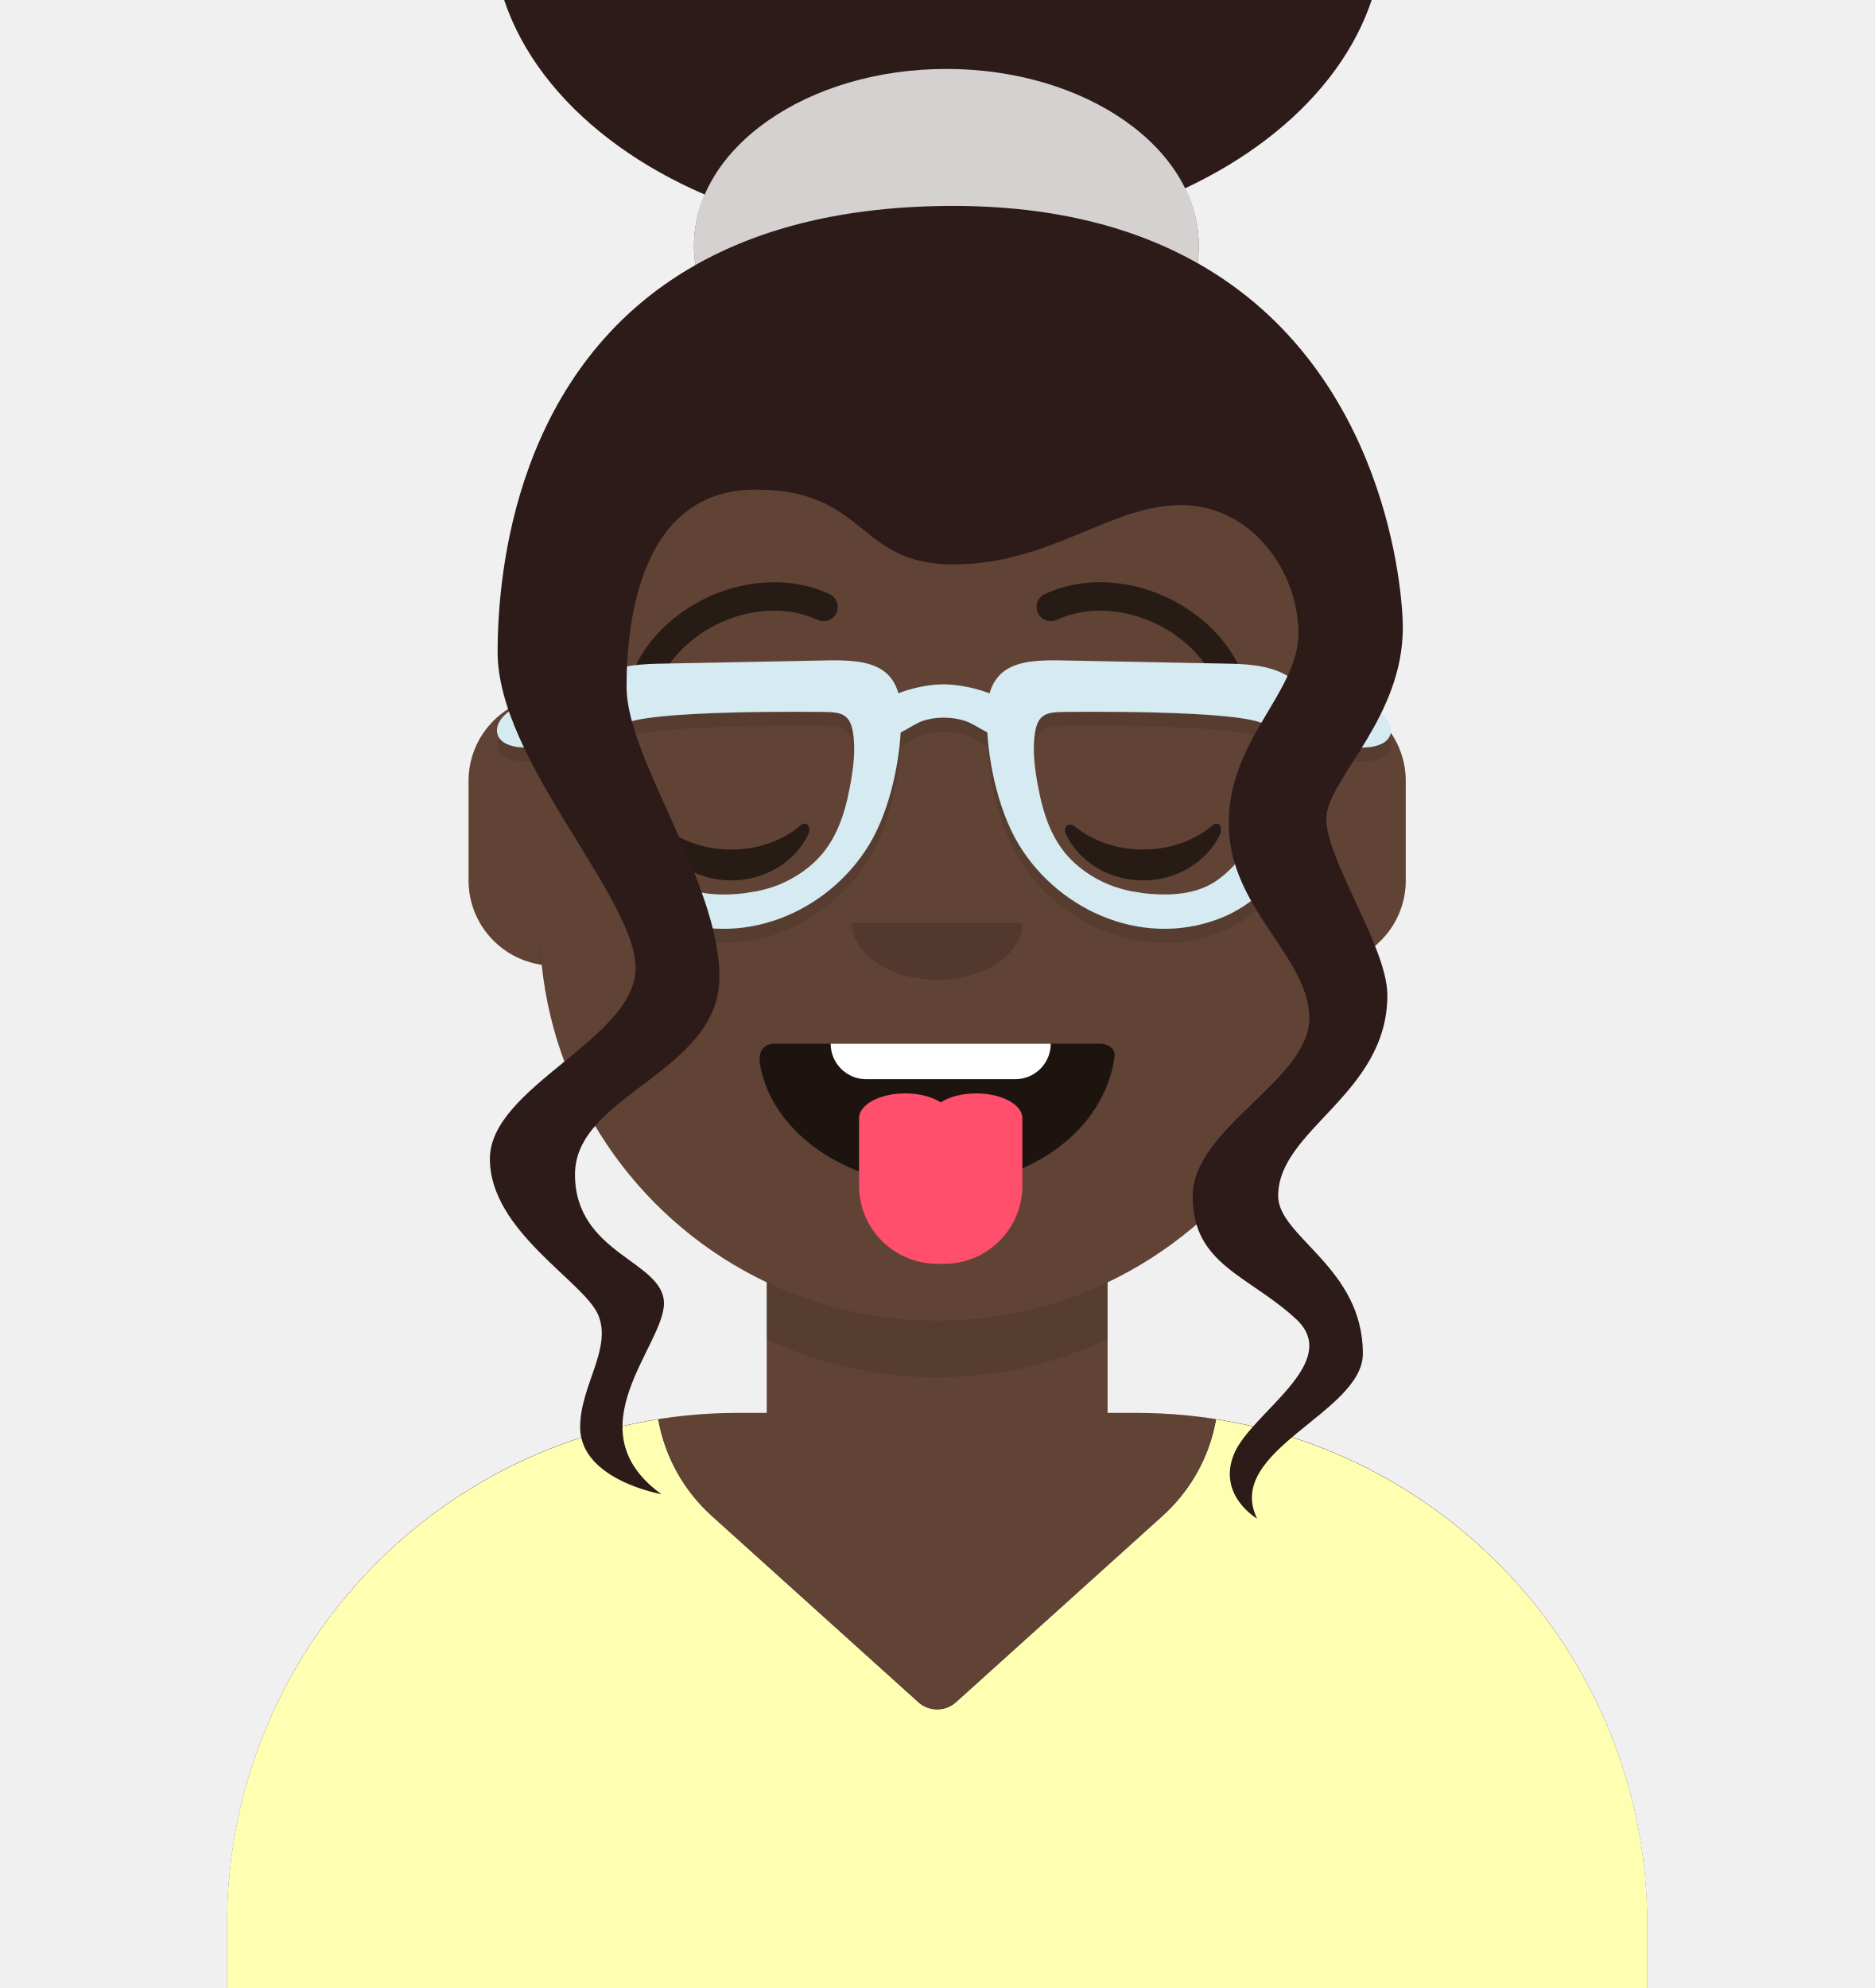
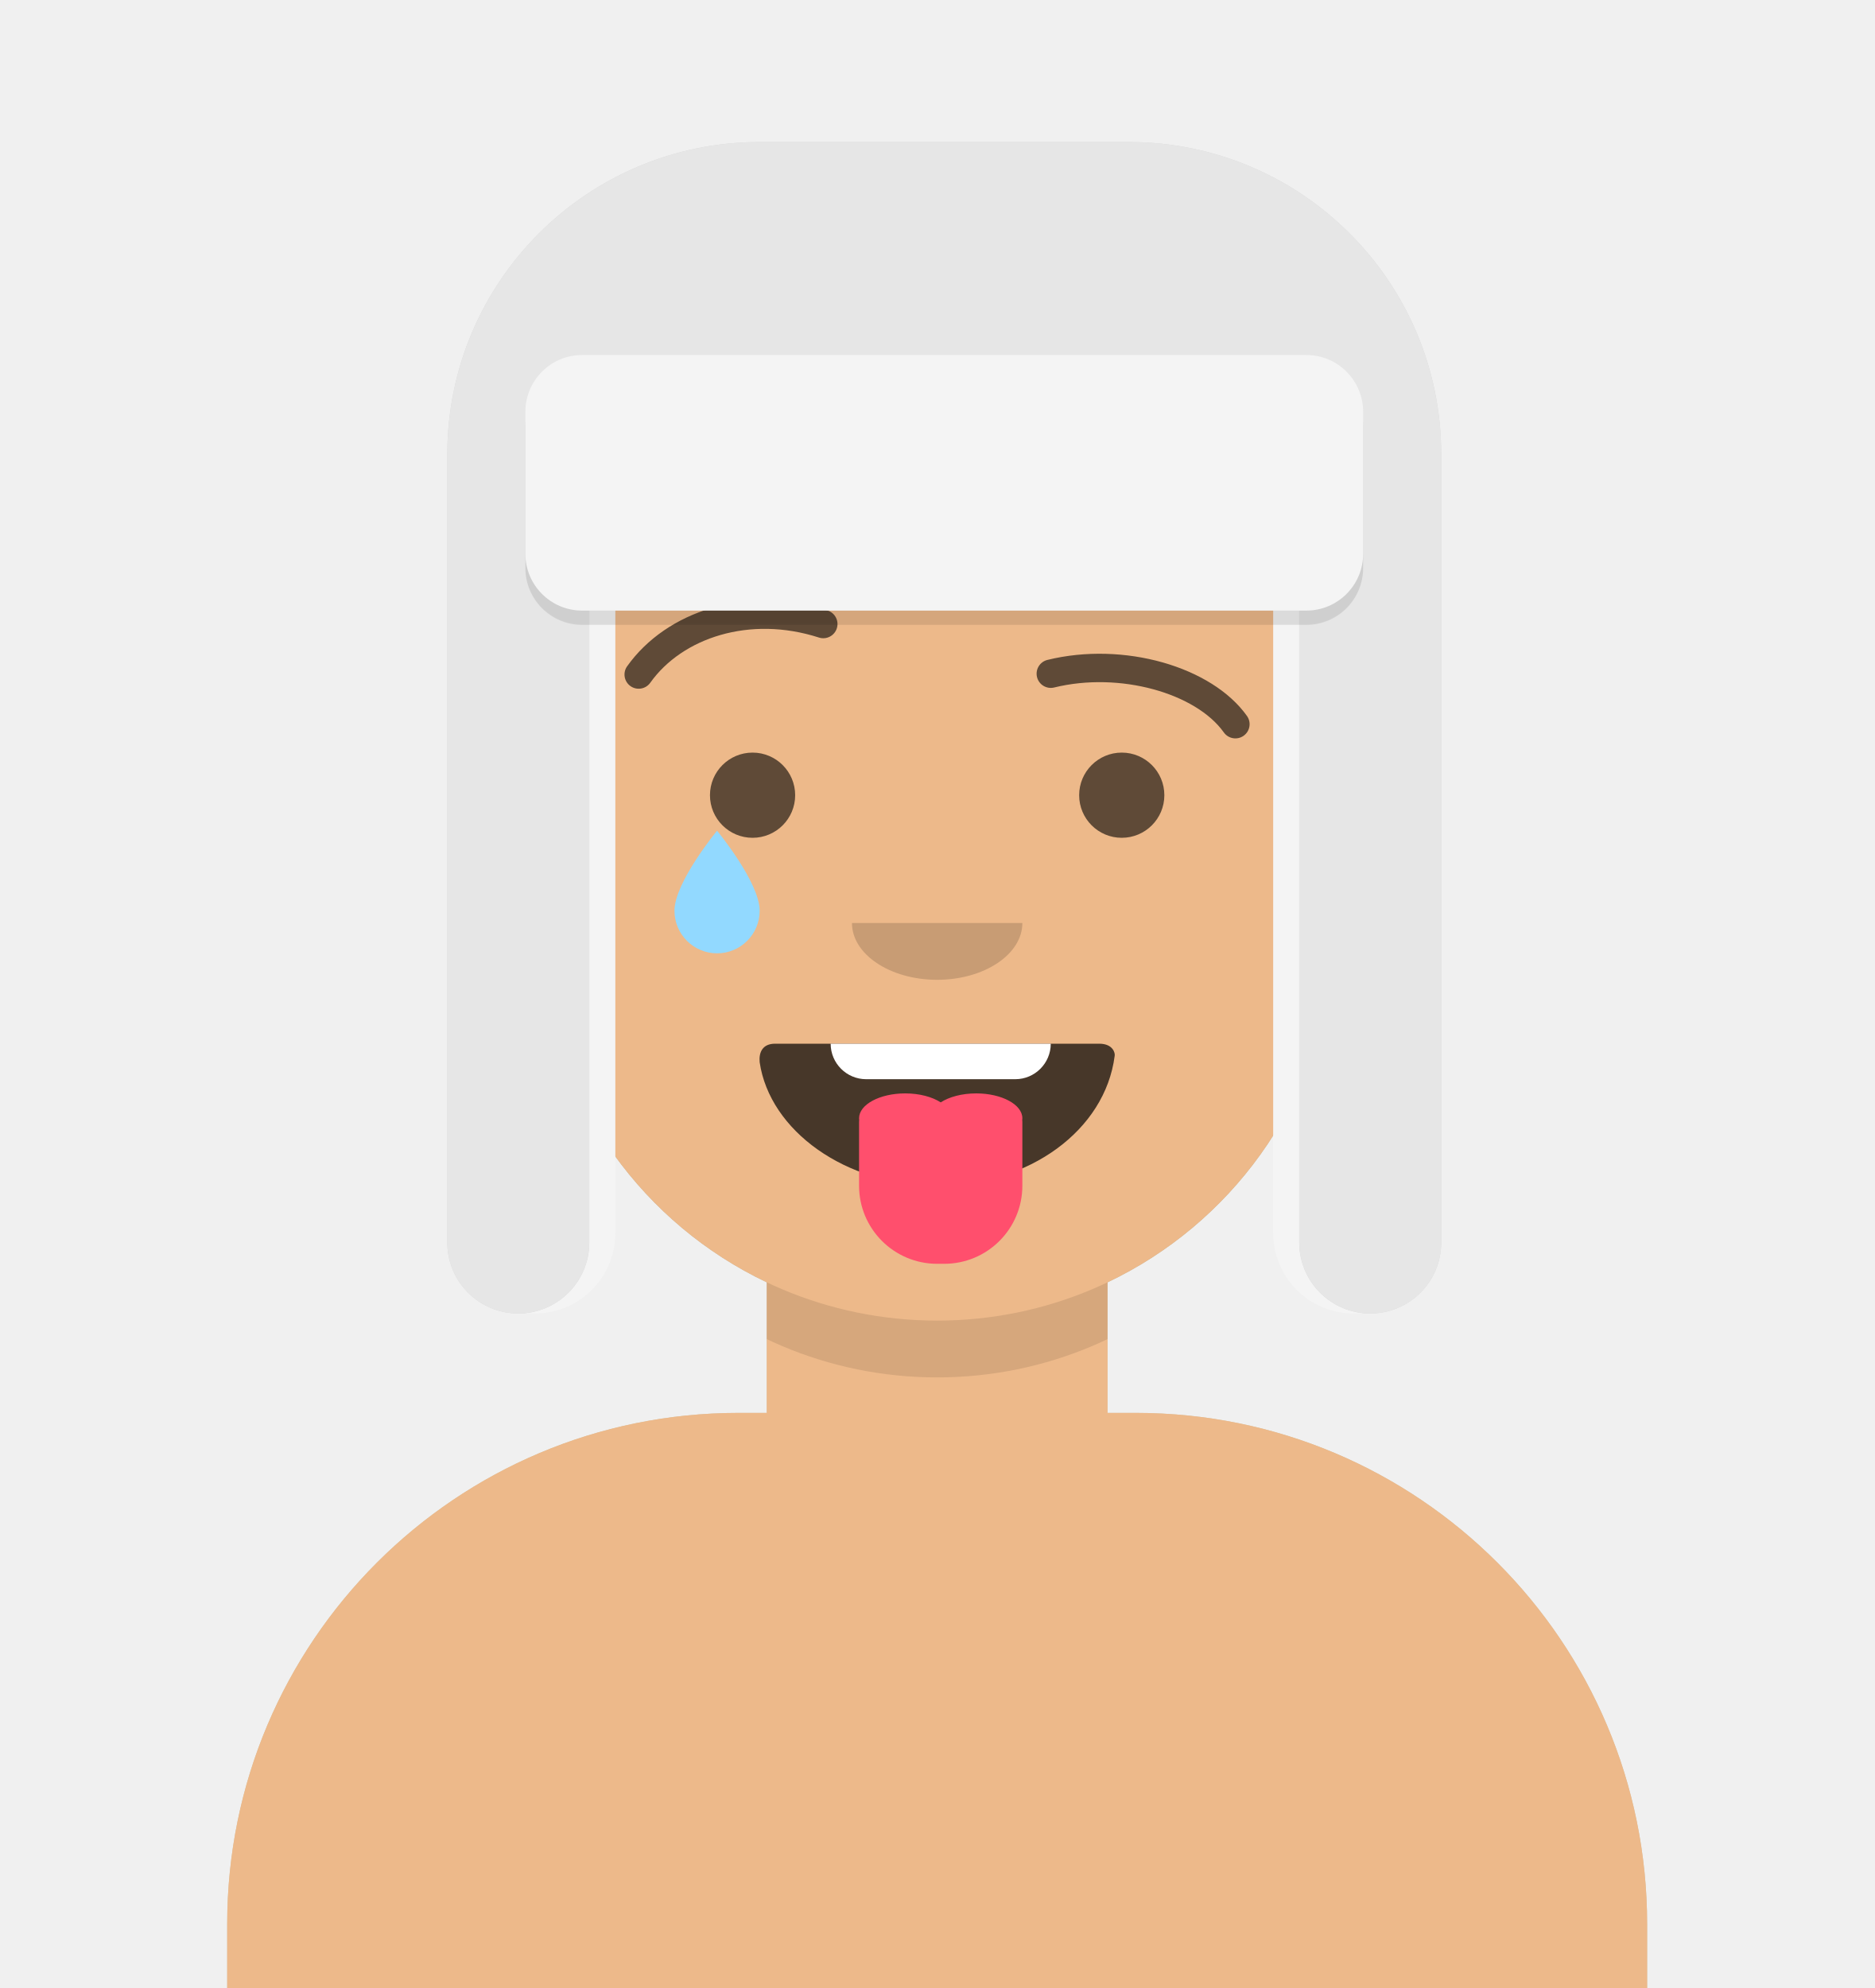
- <svg xmlns="http://www.w3.org/2000/svg" xmlns:ns2="http://design.blush" xmlns:xlink="http://www.w3.org/1999/xlink" width="264px" height="280px" viewBox="0 0 264 280" version="1.1">
+ <svg xmlns="http://www.w3.org/2000/svg" xmlns:xlink="http://www.w3.org/1999/xlink" width="264px" height="280px" viewBox="0 0 264 280" version="1.1">
  <defs>
    <path d="M100,0 C130.928,-5.68137151e-15 156,25.072 156,56 L156.001,62.166 C161.676,63.119 166,68.054 166,74 L166,88 C166,94.052 161.519,99.058 155.694,99.881 C153.628,119.686 141.238,136.422 124.001,144.61 L124,163 L128,163 C167.765,163 200,195.235 200,235 L200,244 L0,244 L0,235 C-4.86974701e-15,195.235 32.235,163 72,163 L76,163 L76,144.611 C58.763,136.422 46.372,119.687 44.305,99.881 C38.481,99.058 34,94.052 34,88 L34,74 C34,68.054 38.325,63.118 44,62.166 L44,56 C44,25.072 69.072,5.68137151e-15 100,0 Z" id="transparent_path-1" />
    <path d="M83,36.348 C83,52.629 105.162,65.828 132.5,65.828 C159.838,65.828 182,52.629 182,36.348 C182,34.985 181.845,33.645 181.544,32.331 C210.784,41.488 232,68.792 232,101.052 L232,110 L32,110 L32,101.052 C32,68.397 53.739,40.82 83.534,32.002 C83.182,33.421 83,34.871 83,36.348 Z" id="transparent_path-3" />
    <rect id="transparent_path-5" x="0" y="0" width="264" height="280" />
    <path d="M74,0 C114.869,0 148,33.131 148,74 L148,84.148 L148,197.608 C135.525,187.237 119.491,181 102,181 L102,181 L98,181 L98,162.611 C115.531,154.283 128.048,137.115 129.791,116.867 C135.569,116.002 140,111.019 140,105 L140,105 L140,92 C140,87.354 137.359,83.324 133.497,81.33 C132.724,81.05 131.952,80.748 131.181,80.426 C130.795,80.32 130.401,80.233 130,80.166 L130,80.166 L130,79.917 C117.224,74.234 104.878,63.071 96.11,47.885 C93.175,42.801 90.831,37.595 89.066,32.397 C80.431,42.941 67.745,53.602 52.342,62.495 C42.778,68.017 33.147,72.291 24,75.266 L24,137.247 C29.602,148.318 38.773,157.278 50,162.611 L50,162.611 L50,181 L46,181 C38.327,181 30.935,182.2 24,184.423 L24,230 C24,244.106 13.569,255.776 0,257.716 L0,74 C0,33.131 33.131,0 74,0 Z" id="transparent_path-7" />
  </defs>
  <g id="transparent_Avataaar/Default" stroke="none" stroke-width="1" fill="none" fill-rule="evenodd">
    <g id="transparent_Body" transform="translate(32, 36)">
      <mask id="transparent_mask-2" fill="white">
        <use xlink:href="#transparent_path-1" />
      </mask>
      <use fill="#D0C6AC" xlink:href="#transparent_path-1" />
-       <g id="transparent_Skin-Color" mask="url(#transparent_mask-2)" fill="#614335">
+       <g id="transparent_Skin-Color" mask="url(#transparent_mask-2)" fill="#EDB98A">
        <g transform="translate(-32, 0)" id="transparent_Color">
          <rect x="0" y="0" width="264" height="244" />
        </g>
      </g>
      <path d="M44,94 C44,124.928 69.072,150 100,150 C130.928,150 156,124.928 156,94 L156,94 L156,102 C156,132.928 130.928,158 100,158 C69.072,158 44,132.928 44,102 Z" id="transparent_Neck-Shadow" fill-opacity="0.1" fill="#000000" mask="url(#transparent_mask-2)" />
    </g>
    <g id="transparent_Clothing" transform="translate(0, 170)">
-       <defs>
-         <path d="M232,101.052 L232,110 L32,110 L32,101.052 C32,65.138 58.294,35.366 92.681,29.936 C93.584,35.007 96.117,39.825 100.236,43.539 L100.236,43.539 L129.321,69.768 C130.843,71.14 133.157,71.14 134.679,69.768 L134.679,69.768 L163.764,43.539 C164.189,43.155 164.601,42.756 164.998,42.343 C168.414,38.788 170.517,34.453 171.319,29.939 C205.707,35.367 232,65.139 232,101.052 Z" id="shirt_v_neck_path-1" />
-       </defs>
-       <g id="shirt_v_neck_Clothing/Shirt-V-Neck" stroke="none" stroke-width="1" fill="none" fill-rule="evenodd">
-         <mask id="shirt_v_neck_mask-2" fill="white">
-           <use xlink:href="#shirt_v_neck_path-1" />
-         </mask>
-         <use id="shirt_v_neck_Clothes" fill="#E6E6E6" xlink:href="#shirt_v_neck_path-1" />
-         <g id="shirt_v_neck_Fabric-Color" mask="url(#shirt_v_neck_mask-2)" fill="#FFFFB1">
-           <rect id="shirt_v_neck_🖍Color" x="0" y="0" width="264" height="110" />
+             
        </g>
-       </g>
-     </g>
    <g id="transparent_Face" transform="translate(76, 82)" fill="#000000">
      <g id="transparent_Mouth" transform="translate(2, 52)">
        <defs>
          <path d="M29,15.609 C30.41,25.231 41.062,33 54,33 C66.968,33 77.646,25.183 79,14.739 C79.101,14.34 78.775,13 76.826,13 C56.838,13 41.74,13 31.174,13 C29.383,13 28.87,14.24 29,15.609 Z" id="tongue_path-1" />
        </defs>
        <g id="tongue_Mouth/Tongue" stroke="none" stroke-width="1" fill="none" fill-rule="evenodd">
          <mask id="tongue_mask-2" fill="white">
            <use xlink:href="#tongue_path-1" />
          </mask>
          <use id="tongue_Mouth" fill-opacity="0.7" fill="#000000" xlink:href="#tongue_path-1" />
          <path d="M44,2 L65,2 C67.761,2 70,4.239 70,7 L70,13 C70,15.761 67.761,18 65,18 L44,18 C41.239,18 39,15.761 39,13 L39,7 C39,4.239 41.239,2 44,2 Z" id="tongue_Teeth" fill="#FFFFFF" mask="url(#tongue_mask-2)" />
          <path d="M59.5,20 C63.09,20 66,21.567 66,23.5 C66,23.583 65.995,23.665 65.984,23.747 C65.995,23.829 66,23.914 66,24 L66,33 C66,39.075 61.075,44 55,44 L54,44 C47.925,44 43,39.075 43,33 L43,24 C43,23.914 43.005,23.829 43.016,23.746 C43.005,23.665 43,23.583 43,23.5 C43,21.567 45.91,20 49.5,20 C51.511,20 53.309,20.492 54.501,21.264 C55.691,20.492 57.489,20 59.5,20 Z" id="tongue_Tongue" fill="#FF4F6D" />
        </g>
      </g>
      <g id="transparent_Nose" transform="translate(28, 40)" fill-opacity="0.16">
        <g id="default_Nose/Default" stroke="none" stroke-width="1" fill="none" fill-rule="evenodd" fill-opacity="0.16">
          <path d="M16,8 C16,12.418 21.373,16 28,16 L28,16 C34.627,16 40,12.418 40,8" id="default_Nose" fill="#000000" />
        </g>
      </g>
      <g id="transparent_Eyes" transform="translate(0, 8)">
-         <g id="closed_Eyes/Closed-😌" stroke="none" stroke-width="1" fill="none" fill-rule="evenodd" fill-opacity="0.6">
-           <path d="M16.16,32.447 C18.007,28.649 22.164,26 26.998,26 C31.814,26 35.959,28.63 37.815,32.407 C38.367,33.529 37.582,34.447 36.791,33.767 C34.34,31.66 30.859,30.344 26.998,30.344 C23.257,30.344 19.874,31.579 17.438,33.572 C16.547,34.3 15.62,33.558 16.16,32.447 Z" id="closed_Closed-Eye" fill="#000000" transform="translate(27, 30) scale(1, -1) translate(-27, -30) " />
-           <path d="M74.16,32.447 C76.007,28.649 80.164,26 84.998,26 C89.814,26 93.959,28.63 95.815,32.407 C96.367,33.529 95.582,34.447 94.791,33.767 C92.34,31.66 88.859,30.344 84.998,30.344 C81.257,30.344 77.874,31.579 75.438,33.572 C74.547,34.3 73.62,33.558 74.16,32.447 Z" id="closed_Closed-Eye" fill="#000000" transform="translate(85, 30) scale(1, -1) translate(-85, -30) " />
+         <g id="cry_Eyes/Cry-😢" stroke="none" stroke-width="1" fill="none" fill-rule="evenodd">
+           <circle id="cry_Eye" fill-opacity="0.6" fill="#000000" cx="30" cy="22" r="6" />
+           <path d="M25,27 C25,27 19,34.271 19,38.271 C19,41.585 21.686,44.271 25,44.271 C28.314,44.271 31,41.585 31,38.271 C31,34.271 25,27 25,27 Z" id="cry_Drop" fill="#92D9FF" fill-rule="nonzero" />
+           <circle id="cry_Eye" fill-opacity="0.6" fill="#000000" cx="82" cy="22" r="6" />
        </g>
      </g>
      <g id="transparent_Eyebrow" fill-opacity="0.6">
-         <g id="raised_excited_Eyebrow/Outline/Raised-Excited" stroke="none" stroke-width="1" fill="none" fill-rule="evenodd" fill-opacity="0.6">
-           <g id="raised_excited_I-Browse" transform="translate(12, 0)" fill="#000000" fill-rule="nonzero">
-             <path d="M3.976,17.128 C5.471,7.605 18.059,1.109 27.164,5.301 C28.167,5.763 29.355,5.324 29.817,4.321 C30.279,3.318 29.84,2.13 28.836,1.668 C17.349,-3.622 1.936,4.332 0.024,16.507 C-0.147,17.599 0.599,18.622 1.69,18.794 C2.781,18.965 3.804,18.219 3.976,17.128 Z" id="raised_excited_Eyebrow" />
-             <path d="M61.976,17.128 C63.471,7.605 76.059,1.109 85.164,5.301 C86.167,5.763 87.355,5.324 87.817,4.321 C88.279,3.318 87.84,2.13 86.836,1.668 C75.349,-3.622 59.936,4.332 58.024,16.507 C57.853,17.599 58.599,18.622 59.69,18.794 C60.781,18.965 61.804,18.219 61.976,17.128 Z" id="raised_excited_Eyebrow" transform="translate(73.0001, 9.410436) scale(-1, 1) translate(-73.0001, -9.410436) " />
-           </g>
+         <g id="up_down_Eyebrow/Outline/Up-Down" stroke="none" stroke-width="1" fill="none" fill-rule="evenodd" fill-opacity="0.6">
+           <path d="M15.591,14.162 C20.087,7.836 29.603,4.654 39.347,7.796 C40.399,8.135 41.526,7.557 41.865,6.506 C42.204,5.455 41.626,4.328 40.575,3.989 C29.167,0.31 17.836,4.099 12.331,11.845 C11.691,12.745 11.902,13.994 12.803,14.634 C13.703,15.274 14.952,15.062 15.591,14.162 Z" id="up_down_Eyebrow" fill="#000000" fill-rule="nonzero" />
+           <path d="M73.638,21.158 C77.553,15.649 88.285,12.56 97.53,14.83 C98.603,15.094 99.686,14.438 99.95,13.365 C100.213,12.292 99.557,11.209 98.484,10.946 C87.748,8.309 75.319,11.886 70.377,18.841 C69.737,19.741 69.948,20.99 70.849,21.629 C71.749,22.269 72.998,22.058 73.638,21.158 Z" id="up_down_Eyebrow" fill="#000000" fill-rule="nonzero" transform="translate(85.00755, 16.03842) scale(-1, 1) translate(-85.00755, -16.03842) " />
        </g>
      </g>
    </g>
    <g id="transparent_Top">
-       <g id="bride_Hairstyle/Bride" stroke="none" stroke-width="1" fill="none" fill-rule="evenodd">
-         <g id="bride_Facial-Hair" transform="translate(49, 72)" />
-         <g id="bride_Accessory" transform="translate(62, 85)">
-           <defs>
-             <filter x="-3.2%" y="-10.5%" width="106.3%" height="121.1%" filterUnits="objectBoundingBox" id="prescription_01_filter-1">
-               <feOffset dx="0" dy="2" in="SourceAlpha" result="shadowOffsetOuter1" />
-               <feColorMatrix values="0 0 0 0 0   0 0 0 0 0   0 0 0 0 0  0 0 0 0.1 0" type="matrix" in="shadowOffsetOuter1" result="shadowMatrixOuter1" />
-               <feMerge>
-                 <feMergeNode in="shadowMatrixOuter1" />
-                 <feMergeNode in="SourceGraphic" />
-               </feMerge>
-             </filter>
-           </defs>
-           <g id="prescription_01_Top/_Resources/Prescription-01" stroke="none" stroke-width="1" fill="none" fill-rule="evenodd">
-             <g id="prescription_01_Glasses" filter="url(#prescription_01_filter-1)" transform="translate(8, 8)" fill="#D6EAF2">
-               <path d="M46.249,7.275 C48.621,7.298 49.742,7.692 50.146,10.165 C50.555,12.671 50.157,15.487 49.685,17.955 C48.965,21.723 47.767,25.415 44.978,28.169 C43.508,29.619 41.717,30.775 39.811,31.564 C38.799,31.983 37.73,32.286 36.661,32.516 C36.349,32.583 33.682,32.95 35.318,32.764 C31.501,33.199 27.36,33.182 24.172,30.753 C20.64,28.06 18.22,23.8 17.157,19.556 C16.534,17.073 15.226,11.134 17.616,9.149 C20.353,6.875 46.249,7.275 46.249,7.275 L46.249,7.275 Z M22.218,0.49 C16.777,0.678 13.147,1.634 10.463,7.069 C5.546,17.03 13.963,31.969 23.352,36.039 C34.329,40.799 46.592,35.532 52.396,26.006 C55.469,20.962 57.022,13.323 56.922,7.504 C56.795,0.076 51.607,-0.13 45.509,0.034 L22.218,0.49 Z" id="prescription_01_Frame-Stuff" />
-               <path d="M79.681,7.273 C77.309,7.295 76.188,7.689 75.784,10.163 C75.374,12.668 75.772,15.485 76.244,17.952 C76.965,21.72 78.163,25.412 80.952,28.166 C82.421,29.616 84.213,30.772 86.119,31.562 C87.131,31.981 88.2,32.284 89.268,32.513 C89.581,32.58 92.247,32.948 90.612,32.761 C94.429,33.197 98.57,33.179 101.757,30.75 C105.29,28.058 107.709,23.798 108.773,19.554 C109.396,17.071 110.703,11.132 108.314,9.147 C105.576,6.872 79.681,7.273 79.681,7.273 L79.681,7.273 Z M103.712,0.488 C109.152,0.675 112.783,1.632 115.466,7.067 C120.384,17.028 111.967,31.966 102.577,36.037 C91.6,40.797 79.338,35.529 73.534,26.004 C70.461,20.96 68.907,13.321 69.007,7.501 C69.135,0.074 74.323,-0.132 80.421,0.032 L103.712,0.488 Z" id="prescription_01_Frame-Stuff" />
-               <path d="M13.197,4.927 C9.785,5.118 5.886,5.164 2.69,6.639 C-0.695,8.201 -1.218,11.739 3.049,12.226 C4.971,12.446 6.895,12.083 8.787,11.745 C10.337,11.468 12.442,11.558 13.906,10.966 C16.636,9.862 16.46,4.74 13.197,4.927" id="prescription_01_Frame-Stuff" />
-               <path d="M112.735,4.927 C116.147,5.118 120.046,5.164 123.242,6.639 C126.626,8.201 127.149,11.739 122.882,12.226 C120.961,12.446 119.037,12.083 117.144,11.745 C115.595,11.468 113.49,11.558 112.025,10.966 C109.296,9.862 109.471,4.74 112.735,4.927" id="prescription_01_Frame-Stuff" />
-               <path d="M73.109,7.013 C71.163,4.713 66.091,3.385 62.891,3.385 C59.691,3.385 54.768,4.713 52.822,7.013 C51.841,8.172 51.807,9.724 53.508,10.451 C55.626,11.357 57.517,9.714 59.213,8.855 C61.381,7.757 64.712,7.877 66.719,8.855 C68.427,9.688 70.305,11.357 72.423,10.451 C74.124,9.724 74.091,8.172 73.109,7.013" id="prescription_01_Frame-Stuff" />
+       <defs>
+         <path d="M96,0 C120.301,-4.46393476e-15 140,19.699 140,44 L140,54 L140,155 C140,160.523 135.523,165 130,165 C124.477,165 120,160.523 120,155 L120,54 L20,54 L20,155 C20,160.523 15.523,165 10,165 C4.477,165 6.76353751e-16,160.523 0,155 L0,44 C-2.9759565e-15,19.699 19.699,4.46393476e-15 44,0 L96,0 Z" id="winter_hat_1_path-1" />
+         <rect id="winter_hat_1_path-3" x="74" y="50" width="118" height="36" rx="8" />
+         <filter x="-0.8%" y="-2.8%" width="101.7%" height="111.1%" filterUnits="objectBoundingBox" id="winter_hat_1_filter-4">
+           <feOffset dx="0" dy="2" in="SourceAlpha" result="shadowOffsetOuter1" />
+           <feColorMatrix values="0 0 0 0 0   0 0 0 0 0   0 0 0 0 0  0 0 0 0.1 0" type="matrix" in="shadowOffsetOuter1" />
+         </filter>
+       </defs>
+       <g id="winter_hat_1_Facial-Hair" transform="translate(49, 72)" />
+       <g id="winter_hat_1_Top/Accessories/Winter-Hat-1" stroke="none" stroke-width="1" fill="none" fill-rule="evenodd">
+         <g id="winter_hat_1_hat" transform="translate(63, 20)">
+           <path d="M23.671,48 L23.671,153.664 C23.671,159.925 18.596,165 12.336,165 C6.075,165 1,159.925 1,153.664 L1,48 L23.671,48 Z M139,48 L139,153.664 C139,159.925 133.925,165 127.664,165 C121.404,165 116.329,159.925 116.329,153.664 L116.329,48 L139,48 Z" id="winter_hat_1_inside" fill="#F4F4F4" />
+           <mask id="winter_hat_1_mask-2" fill="white">
+             <use xlink:href="#winter_hat_1_path-1" />
+           </mask>
+           <use id="winter_hat_1_hat-mask" fill="#D8D8D8" xlink:href="#winter_hat_1_path-1" />
+           <g id="winter_hat_1_Fabric-Color" mask="url(#winter_hat_1_mask-2)" fill="#E6E6E6">
+             <g transform="translate(-4, -1)" id="winter_hat_1_🖍Color">
+               <rect x="0" y="0" width="149" height="172" />
            </g>
          </g>
        </g>
-         <g id="bride_Group-6" transform="translate(69, -55)">
-           <path d="M117.875,169.548 C118.783,164.099 128.591,155.744 128.591,143.394 C128.591,138.591 126.406,107.146 99.673,92.058 C99.784,91.253 99.845,90.438 99.845,89.612 C99.845,86.779 99.16,84.06 97.916,81.522 C114.757,73.64 125.852,60.206 125.852,44.953 C125.852,20.678 97.76,1 63.107,1 C28.455,1 0.363,20.678 0.363,44.953 C0.363,60.792 12.327,74.669 30.264,82.404 C29.281,84.687 28.746,87.106 28.746,89.612 C28.746,90.53 28.822,91.435 28.96,92.326 C3.64,106.666 1.09,135.574 1.09,146.845 C1.09,162.101 20.524,181.354 20.524,191.343 C20.524,201.332 -0,208.053 -0,218.224 C-0,228.395 13.259,235.478 15.257,240.2 C17.255,244.922 12.714,250.178 12.714,256.002 C12.714,263.448 24.156,265.446 24.156,265.446 C11.624,256.365 24.52,244.56 24.52,238.566 C24.52,232.572 11.987,231.664 11.987,220.403 C11.987,209.143 32.33,206.055 32.33,192.614 C32.33,179.174 19.252,161.908 19.252,151.737 C19.252,141.566 21.614,123.96 37.415,123.96 C53.216,123.96 51.582,134.494 65.264,134.494 C78.945,134.494 87.362,126.14 97.352,126.14 C107.341,126.14 113.879,135.584 113.879,144.12 C113.879,152.657 104.071,159.014 104.071,171.001 C104.071,182.988 115.417,189.708 115.417,198.426 C115.417,207.145 98.986,213.864 98.986,223.49 C98.986,233.117 106.796,234.569 113.516,240.745 C120.236,246.92 107.159,254.004 104.798,259.816 C102.437,265.628 108.067,268.897 108.067,268.897 C103.345,259.271 122.961,254.004 122.961,245.649 C122.961,233.481 111.031,229.241 111.031,223.429 C111.031,214.046 126.411,209.143 126.411,195.157 C126.411,188.074 116.967,174.997 117.875,169.548" id="bride_Hair-Color" fill="#2C1B18" ns2:color="Hair-500" />
-           <path d="M65.263,84.002 C79.811,84.002 91.023,87.177 99.672,92.058 C99.784,91.252 99.844,90.438 99.844,89.612 C99.844,75.859 83.928,64.71 64.295,64.71 C44.661,64.71 28.745,75.859 28.745,89.612 C28.745,90.529 28.822,91.434 28.959,92.326 C37.915,87.254 49.714,84.002 65.263,84.002" id="bride_Fill-4" fill-opacity=".8" fill="#FFF" />
+         <g id="winter_hat_1_hat-front">
+           <use fill="black" fill-opacity="1" filter="url(#winter_hat_1_filter-4)" xlink:href="#winter_hat_1_path-3" />
+           <use fill="#F4F4F4" fill-rule="evenodd" xlink:href="#winter_hat_1_path-3" />
        </g>
+         <g id="winter_hat_1_Accessory" transform="translate(62, 85)" />
      </g>
    </g>
  </g>
</svg>
